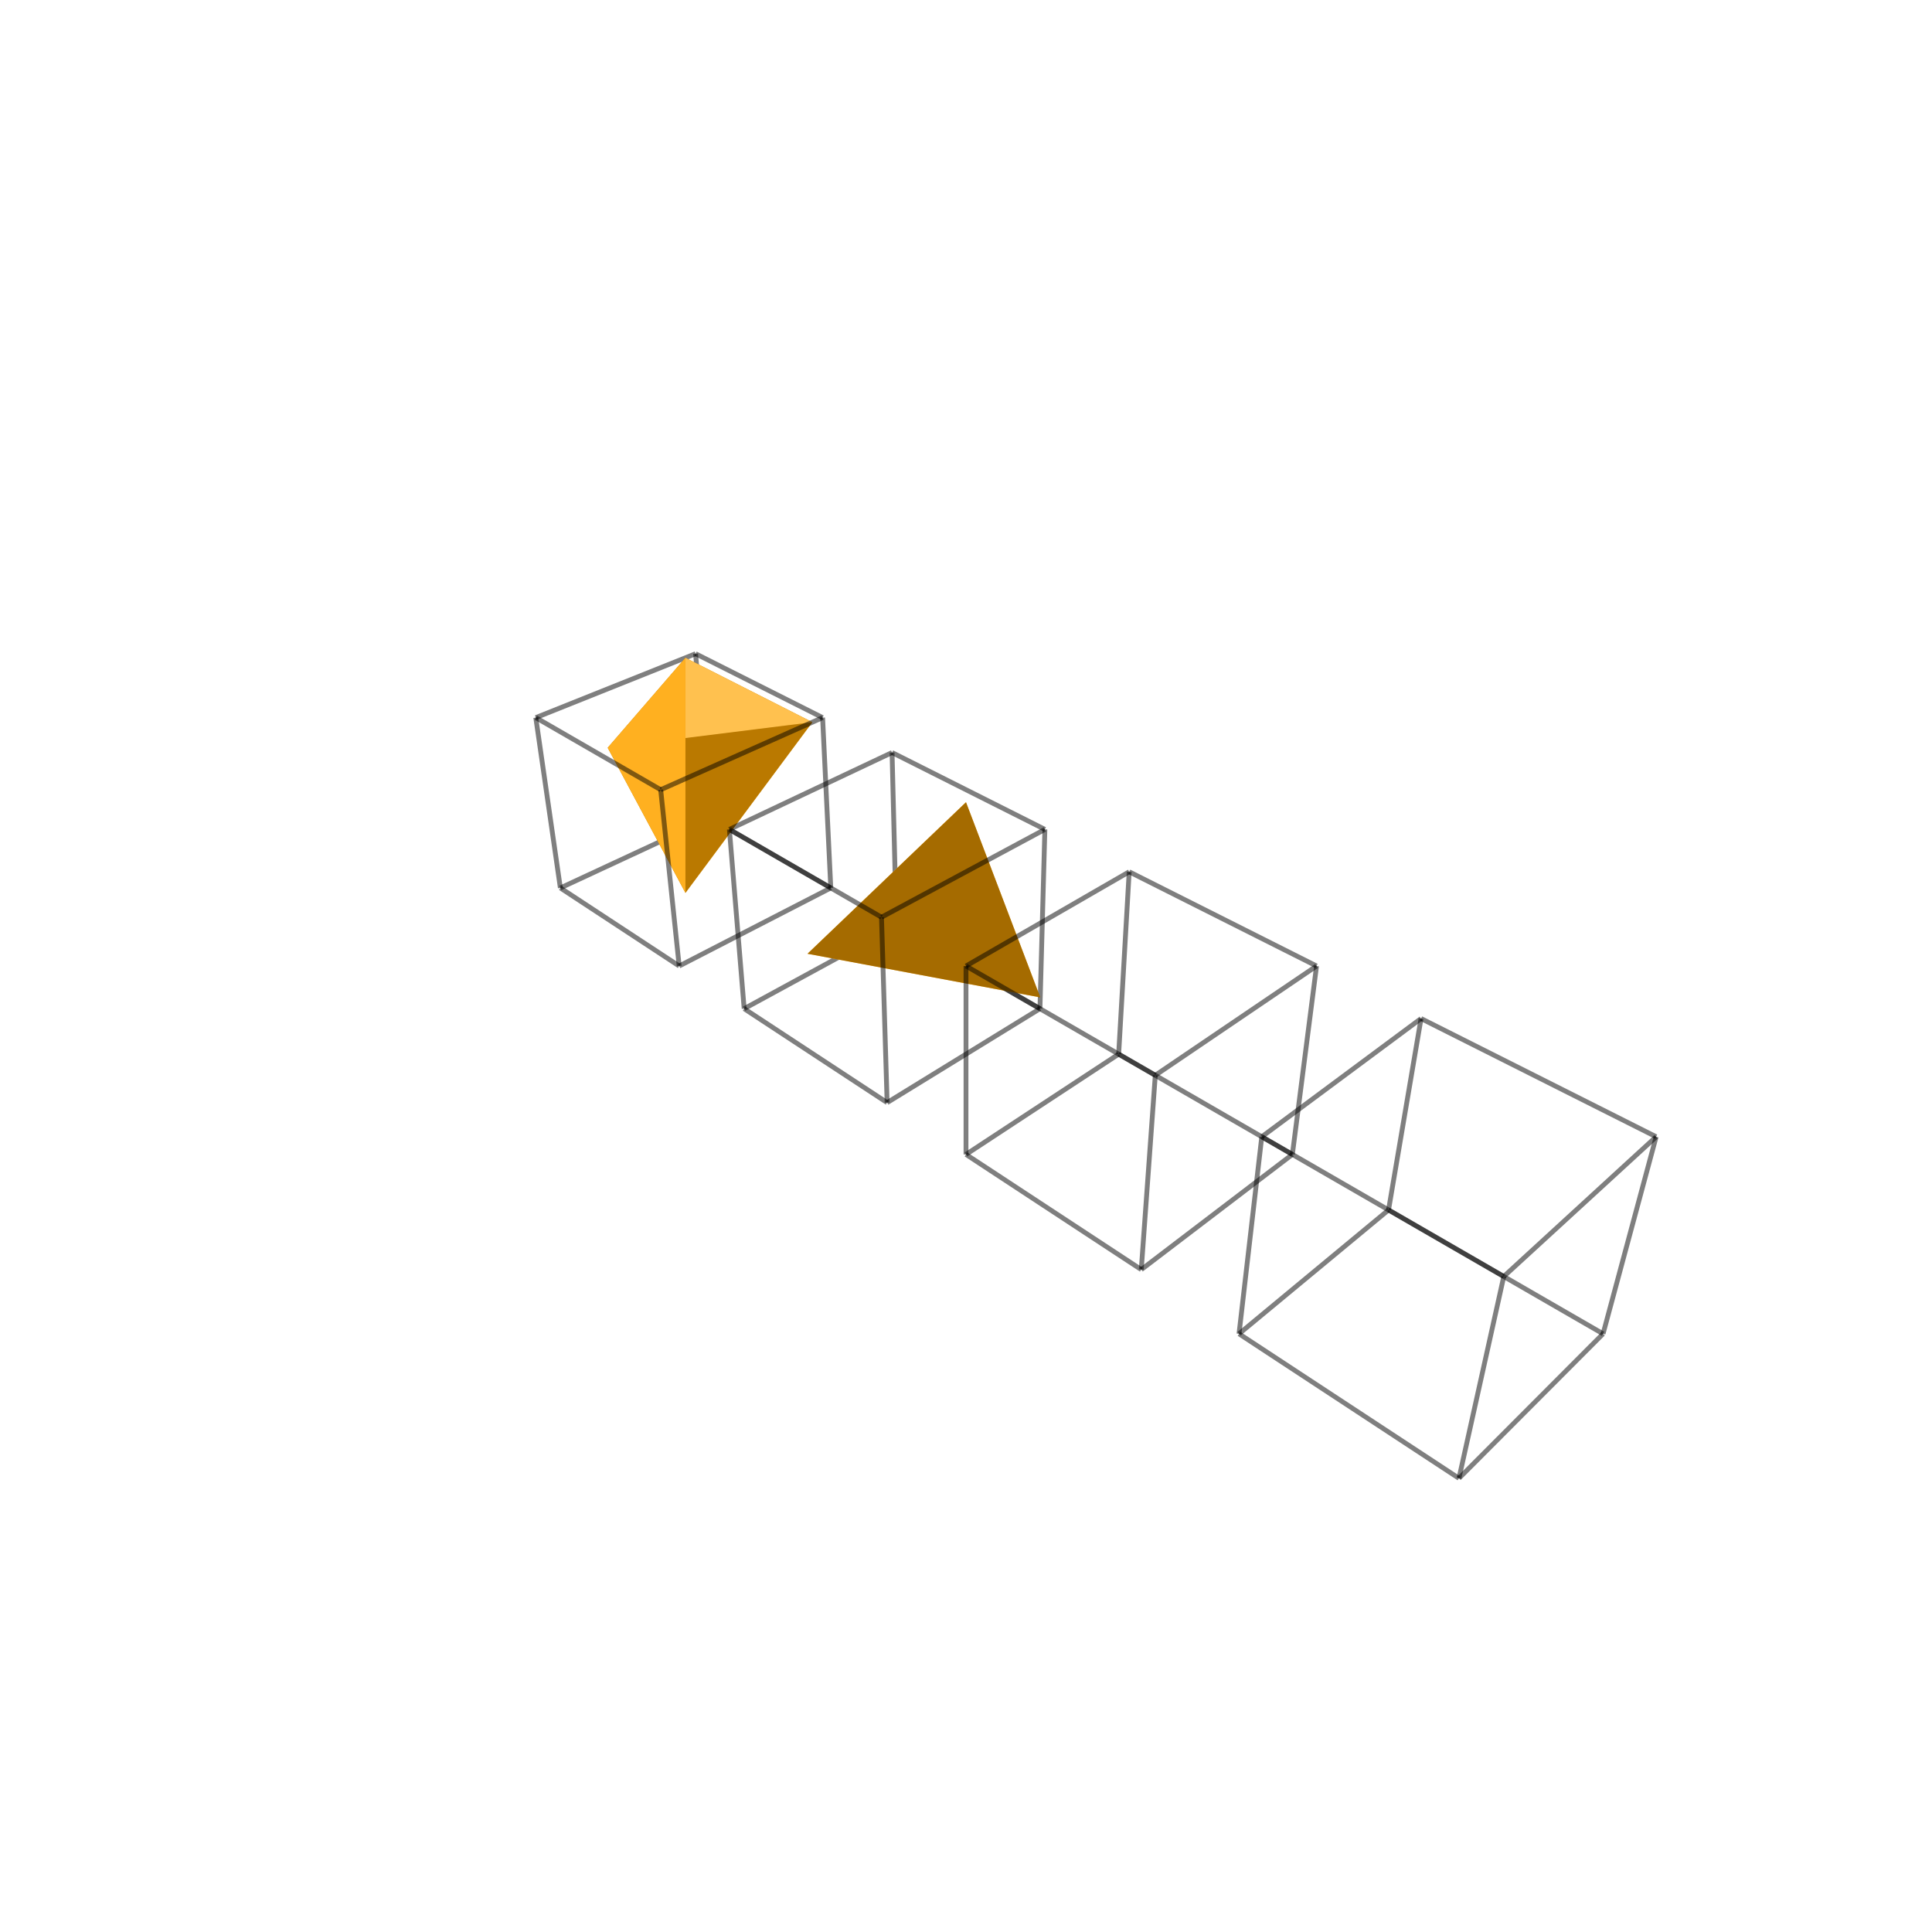
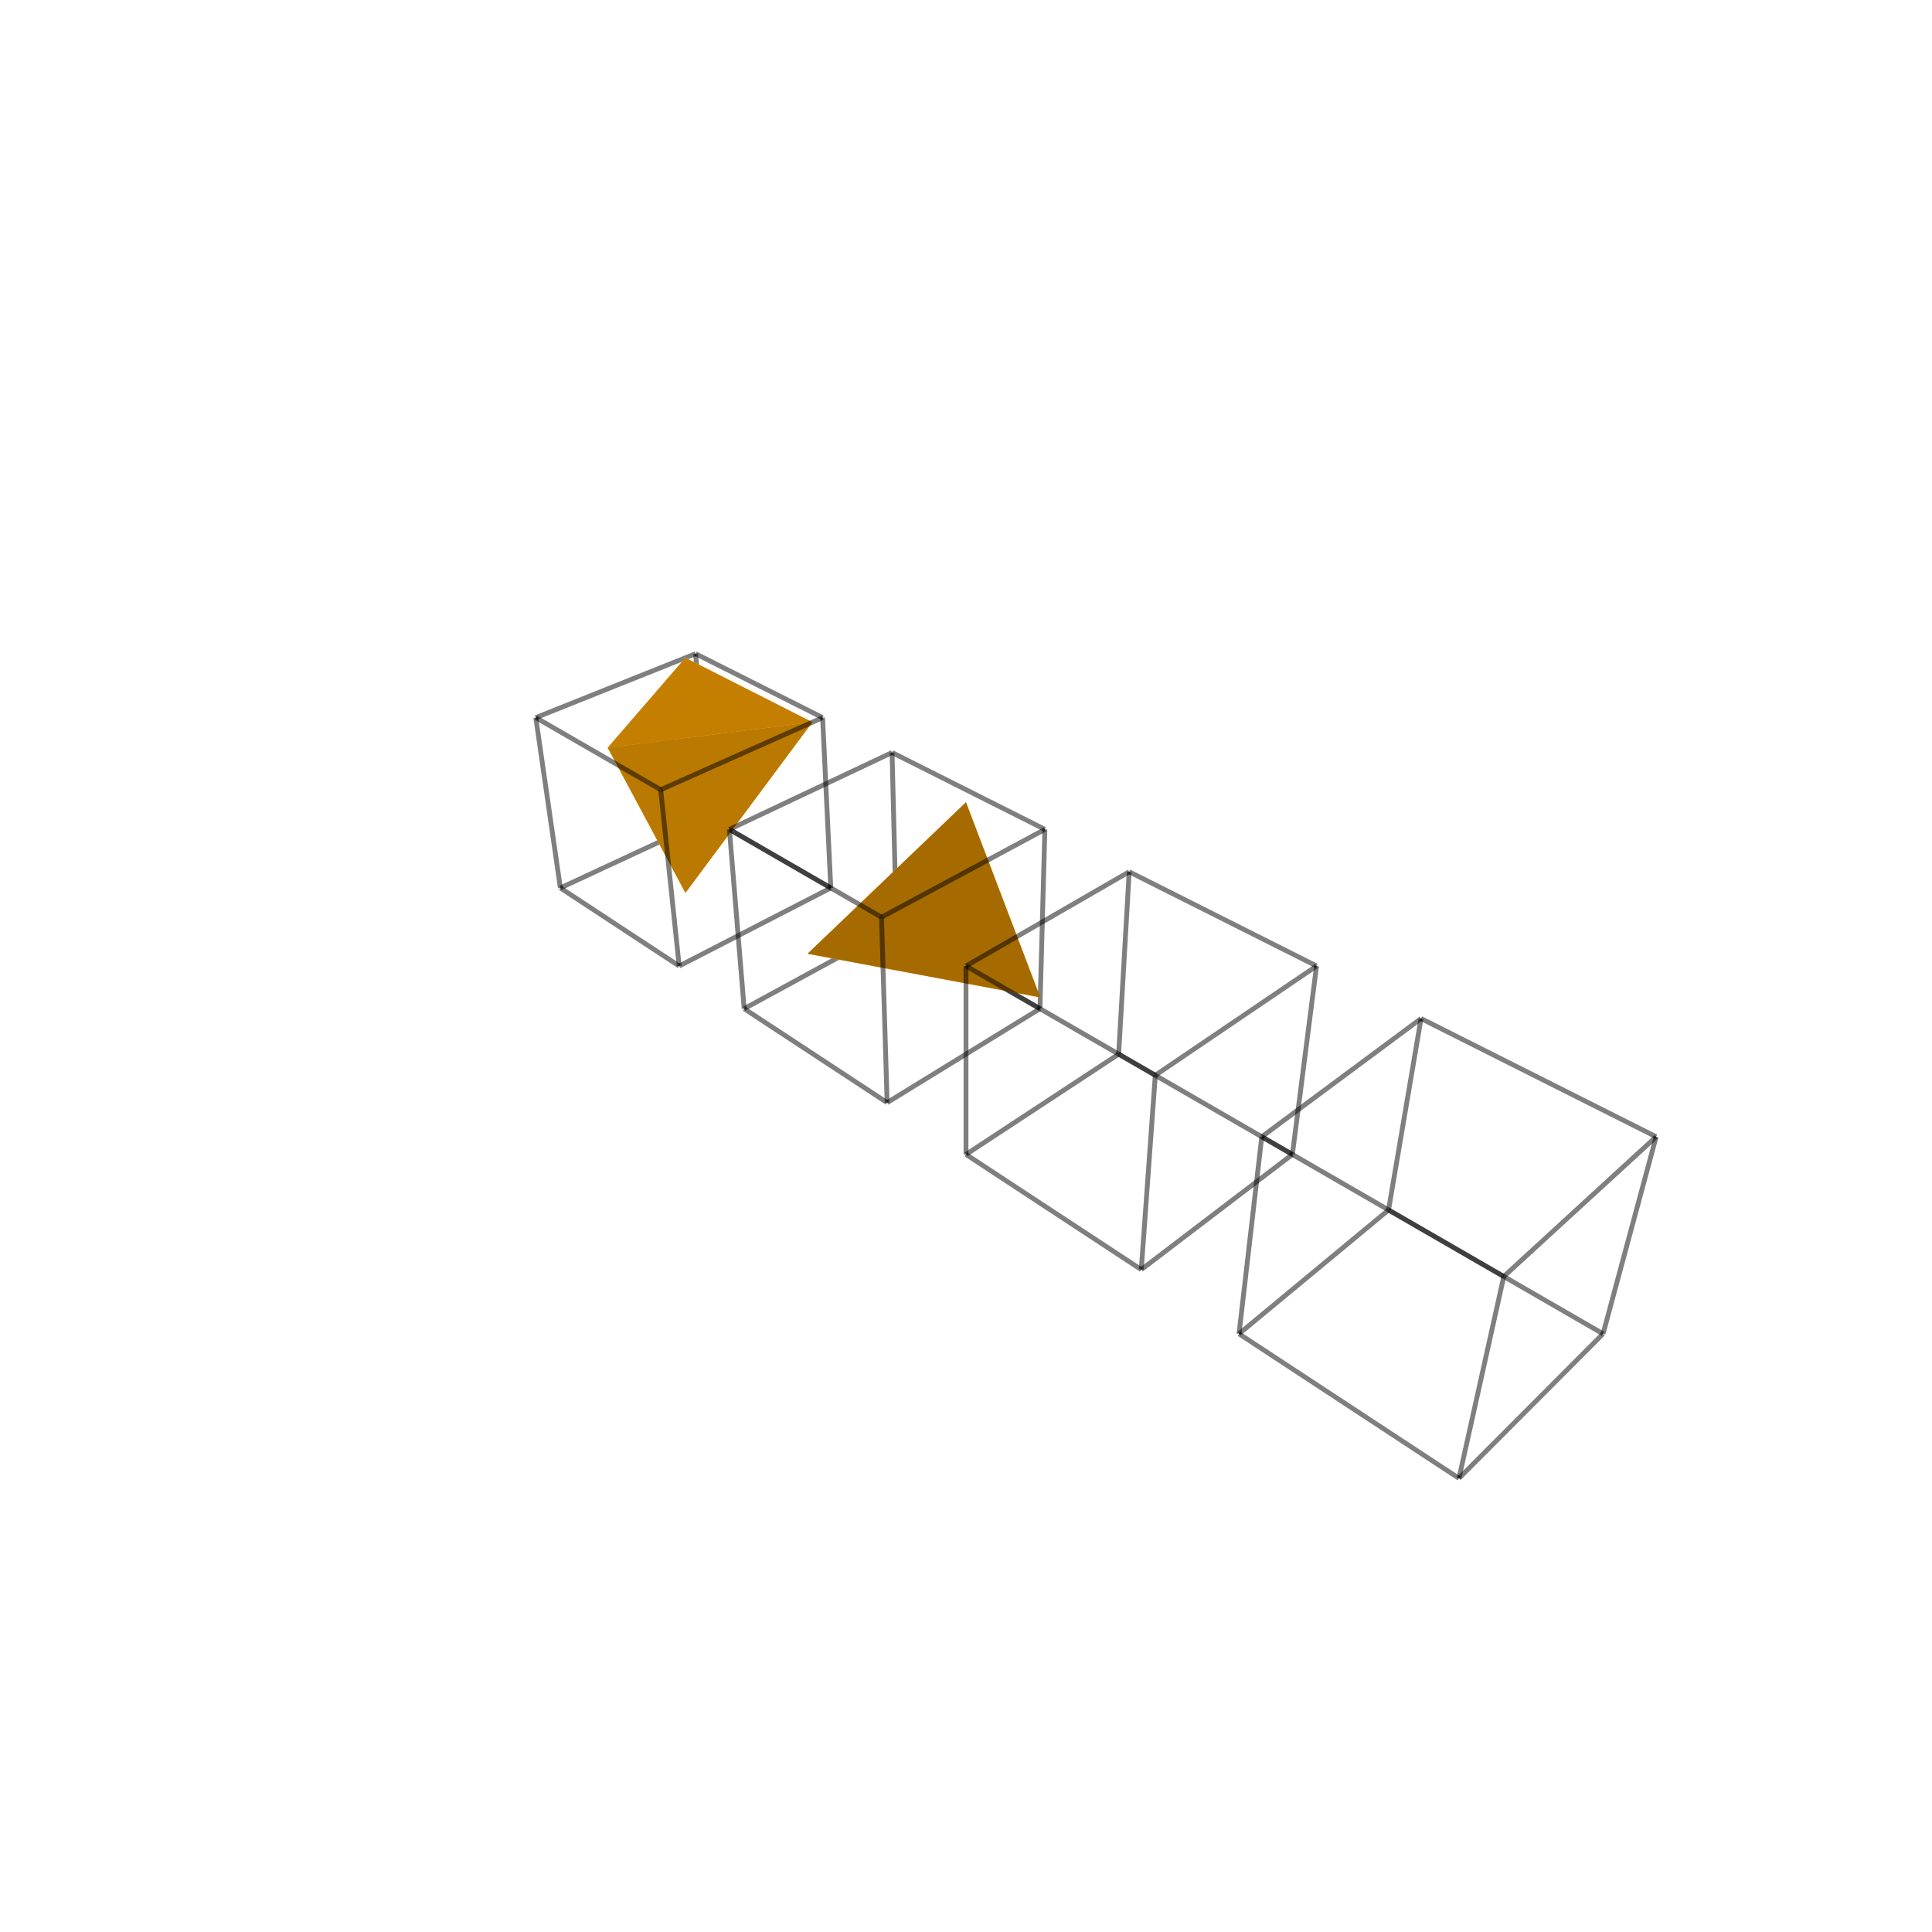
<svg xmlns="http://www.w3.org/2000/svg" width="400" height="400" viewBox="-200 -200 400 400">
  <polyline fill="none" stroke="rgba(0,0,0,0.5)" points="-52.962,-30.578 -27.994,-16.162" />
  <polyline fill="none" stroke="rgba(0,0,0,0.5)" points="-55.988,-64.65 -52.962,-30.578" />
  <polyline fill="none" stroke="rgba(0,0,0,0.5)" points="-52.962,-30.578 -83.983,-16.162" />
  <polyline fill="none" stroke="rgba(0,0,0,0.5)" points="-27.994,-16.162 -29.691,-51.426" />
  <polyline fill="none" stroke="rgba(0,0,0,0.5)" points="-29.691,-51.426 -55.988,-64.65" />
  <polyline fill="none" stroke="rgba(0,0,0,0.5)" points="-83.983,-16.162 -59.382,-9.32345544913243e-15" />
  <polyline fill="none" stroke="rgba(0,0,0,0.5)" points="-89.072,-51.426 -83.983,-16.162" />
  <polyline fill="none" stroke="rgba(0,0,0,0.5)" points="-27.994,-16.162 -59.382,-9.32345544913243e-15" />
  <polyline fill="none" stroke="rgba(0,0,0,0.5)" points="-55.988,-64.65 -89.072,-51.426" />
  <g stroke="#000" stroke-width="1" stroke-linecap="round" stroke-linejoin="round">
-     <polygon fill="rgba(196.11,126.895,0,1)" stroke="none" points="-58.086,-63.811 -31.809,-50.482 -74.184,-45.189" />
    <polygon fill="rgba(255,192.885,79.009,1)" stroke="none" points="-58.086,-63.811 -58.086,-15.138 -31.809,-50.482" />
-     <polygon fill="rgba(186.47,120.657,0,1)" stroke="none" points="-31.809,-50.482 -58.086,-15.138 -74.184,-45.189" />
-     <polygon fill="rgba(255,176.225,31.803,1)" stroke="none" points="-74.184,-45.189 -58.086,-15.138 -58.086,-63.811" />
  </g>
  <polyline fill="none" stroke="rgba(0,0,0,0.5)" points="-14.409,-8.319 15.309,8.839" />
  <polyline fill="none" stroke="rgba(0,0,0,0.5)" points="-15.309,-44.194 -14.409,-8.319" />
  <polyline fill="none" stroke="rgba(0,0,0,0.5)" points="-14.409,-8.319 -45.928,8.839" />
  <g stroke="#000" stroke-width="1" stroke-linecap="round" stroke-linejoin="round">
-     <polygon fill="rgba(255,185.785,58.89,1)" stroke="none" points="-14.466,-10.59 15.374,6.497 0,-33.904" />
-     <polygon fill="rgba(255,174.295,26.336,1)" stroke="none" points="-14.466,-10.59 -32.806,-2.538 15.374,6.497" />
-     <polygon fill="rgba(255,168.742,10.601,1)" stroke="none" points="0,-33.904 -32.806,-2.538 -14.466,-10.59" />
+     <polygon fill="rgba(255,176.225,31.803,1)" stroke="none" points="-74.184,-45.189 -58.086,-15.138 -58.086,-63.811" />
+     <polygon fill="rgba(196.11,126.895,0,1)" stroke="none" points="-58.086,-63.811 -31.809,-50.482 -74.184,-45.189" />
+     <polygon fill="rgba(186.47,120.657,0,1)" stroke="none" points="-31.809,-50.482 -58.086,-15.138 -74.184,-45.189" />
  </g>
  <polyline fill="none" stroke="rgba(0,0,0,0.5)" points="-59.382,-9.32345544913243e-15 -63.213,-36.496" />
  <polyline fill="none" stroke="rgba(0,0,0,0.5)" points="-63.213,-36.496 -89.072,-51.426" />
  <polyline fill="none" stroke="rgba(0,0,0,0.5)" points="-29.691,-51.426 -63.213,-36.496" />
+   <g stroke="#000" stroke-width="1" stroke-linecap="round" stroke-linejoin="round">
+     <polygon fill="rgba(255,185.785,58.89,1)" stroke="none" points="-14.466,-10.59 15.374,6.497 0,-33.904" />
+   </g>
  <polyline fill="none" stroke="rgba(0,0,0,0.5)" points="15.309,8.839 16.33,-28.284" />
  <polyline fill="none" stroke="rgba(0,0,0,0.5)" points="16.33,-28.284 -15.309,-44.194" />
  <polyline fill="none" stroke="rgba(0,0,0,0.5)" points="-45.928,8.839 -16.33,28.284" />
  <polyline fill="none" stroke="rgba(0,0,0,0.5)" points="-48.99,-28.284 -45.928,8.839" />
  <polyline fill="none" stroke="rgba(0,0,0,0.5)" points="15.309,8.839 -16.33,28.284" />
  <polyline fill="none" stroke="rgba(0,0,0,0.5)" points="-15.309,-44.194 -48.99,-28.284" />
  <g stroke="#000" stroke-width="1" stroke-linecap="round" stroke-linejoin="round">
-     <polygon fill="rgba(165.268,106.938,0,1)" stroke="none" points="15.374,6.497 -32.806,-2.538 0,-33.904" />
+     <polygon fill="rgba(255,174.295,26.336,1)" stroke="none" points="-14.466,-10.59 -32.806,-2.538 15.374,6.497" />
+     <polygon fill="rgba(255,168.742,10.601,1)" stroke="none" points="0,-33.904 -32.806,-2.538 -14.466,-10.59" />
  </g>
  <polyline fill="none" stroke="rgba(0,0,0,0.5)" points="31.606,18.248 67.572,39.013" />
  <polyline fill="none" stroke="rgba(0,0,0,0.5)" points="33.786,-19.506 31.606,18.248" />
  <polyline fill="none" stroke="rgba(0,0,0,0.5)" points="31.606,18.248 0,39.013" />
+   <g stroke="#000" stroke-width="1" stroke-linecap="round" stroke-linejoin="round">
+     <polygon fill="rgba(165.268,106.938,0,1)" stroke="none" points="15.374,6.497 -32.806,-2.538 0,-33.904" />
+   </g>
  <polyline fill="none" stroke="rgba(0,0,0,0.5)" points="-16.33,28.284 -17.496,-10.102" />
  <polyline fill="none" stroke="rgba(0,0,0,0.5)" points="-17.496,-10.102 -48.99,-28.284" />
  <polyline fill="none" stroke="rgba(0,0,0,0.5)" points="16.33,-28.284 -17.496,-10.102" />
  <polyline fill="none" stroke="rgba(0,0,0,0.5)" points="72.577,0 33.786,-19.506" />
  <polyline fill="none" stroke="rgba(0,0,0,0.5)" points="0,39.013 36.289,62.854" />
  <polyline fill="none" stroke="rgba(0,0,0,0.5)" points="0,0 0,39.013" />
  <polyline fill="none" stroke="rgba(0,0,0,0.5)" points="33.786,-19.506 0,0" />
  <polyline fill="none" stroke="rgba(0,0,0,0.5)" points="67.572,39.013 72.577,0" />
  <polyline fill="none" stroke="rgba(0,0,0,0.5)" points="67.572,39.013 36.289,62.854" />
  <polyline fill="none" stroke="rgba(0,0,0,0.5)" points="87.482,50.508 131.896,76.15" />
  <polyline fill="none" stroke="rgba(0,0,0,0.5)" points="94.211,10.879 87.482,50.508" />
  <polyline fill="none" stroke="rgba(0,0,0,0.5)" points="87.482,50.508 56.527,76.15" />
  <polyline fill="none" stroke="rgba(0,0,0,0.5)" points="39.192,22.627 0,0" />
  <polyline fill="none" stroke="rgba(0,0,0,0.5)" points="36.289,62.854 39.192,22.627" />
  <polyline fill="none" stroke="rgba(0,0,0,0.5)" points="72.577,0 39.192,22.627" />
  <polyline fill="none" stroke="rgba(0,0,0,0.5)" points="56.527,76.15 102.062,106.066" />
  <polyline fill="none" stroke="rgba(0,0,0,0.5)" points="61.237,35.355 56.527,76.15" />
  <polyline fill="none" stroke="rgba(0,0,0,0.5)" points="131.896,76.15 142.887,35.355" />
  <polyline fill="none" stroke="rgba(0,0,0,0.5)" points="142.887,35.355 94.211,10.879" />
  <polyline fill="none" stroke="rgba(0,0,0,0.5)" points="131.896,76.15 102.062,106.066" />
  <polyline fill="none" stroke="rgba(0,0,0,0.5)" points="94.211,10.879 61.237,35.355" />
  <polyline fill="none" stroke="rgba(0,0,0,0.5)" points="102.062,106.066 111.34,64.282" />
  <polyline fill="none" stroke="rgba(0,0,0,0.5)" points="111.34,64.282 61.237,35.355" />
  <polyline fill="none" stroke="rgba(0,0,0,0.5)" points="142.887,35.355 111.34,64.282" />
</svg>
